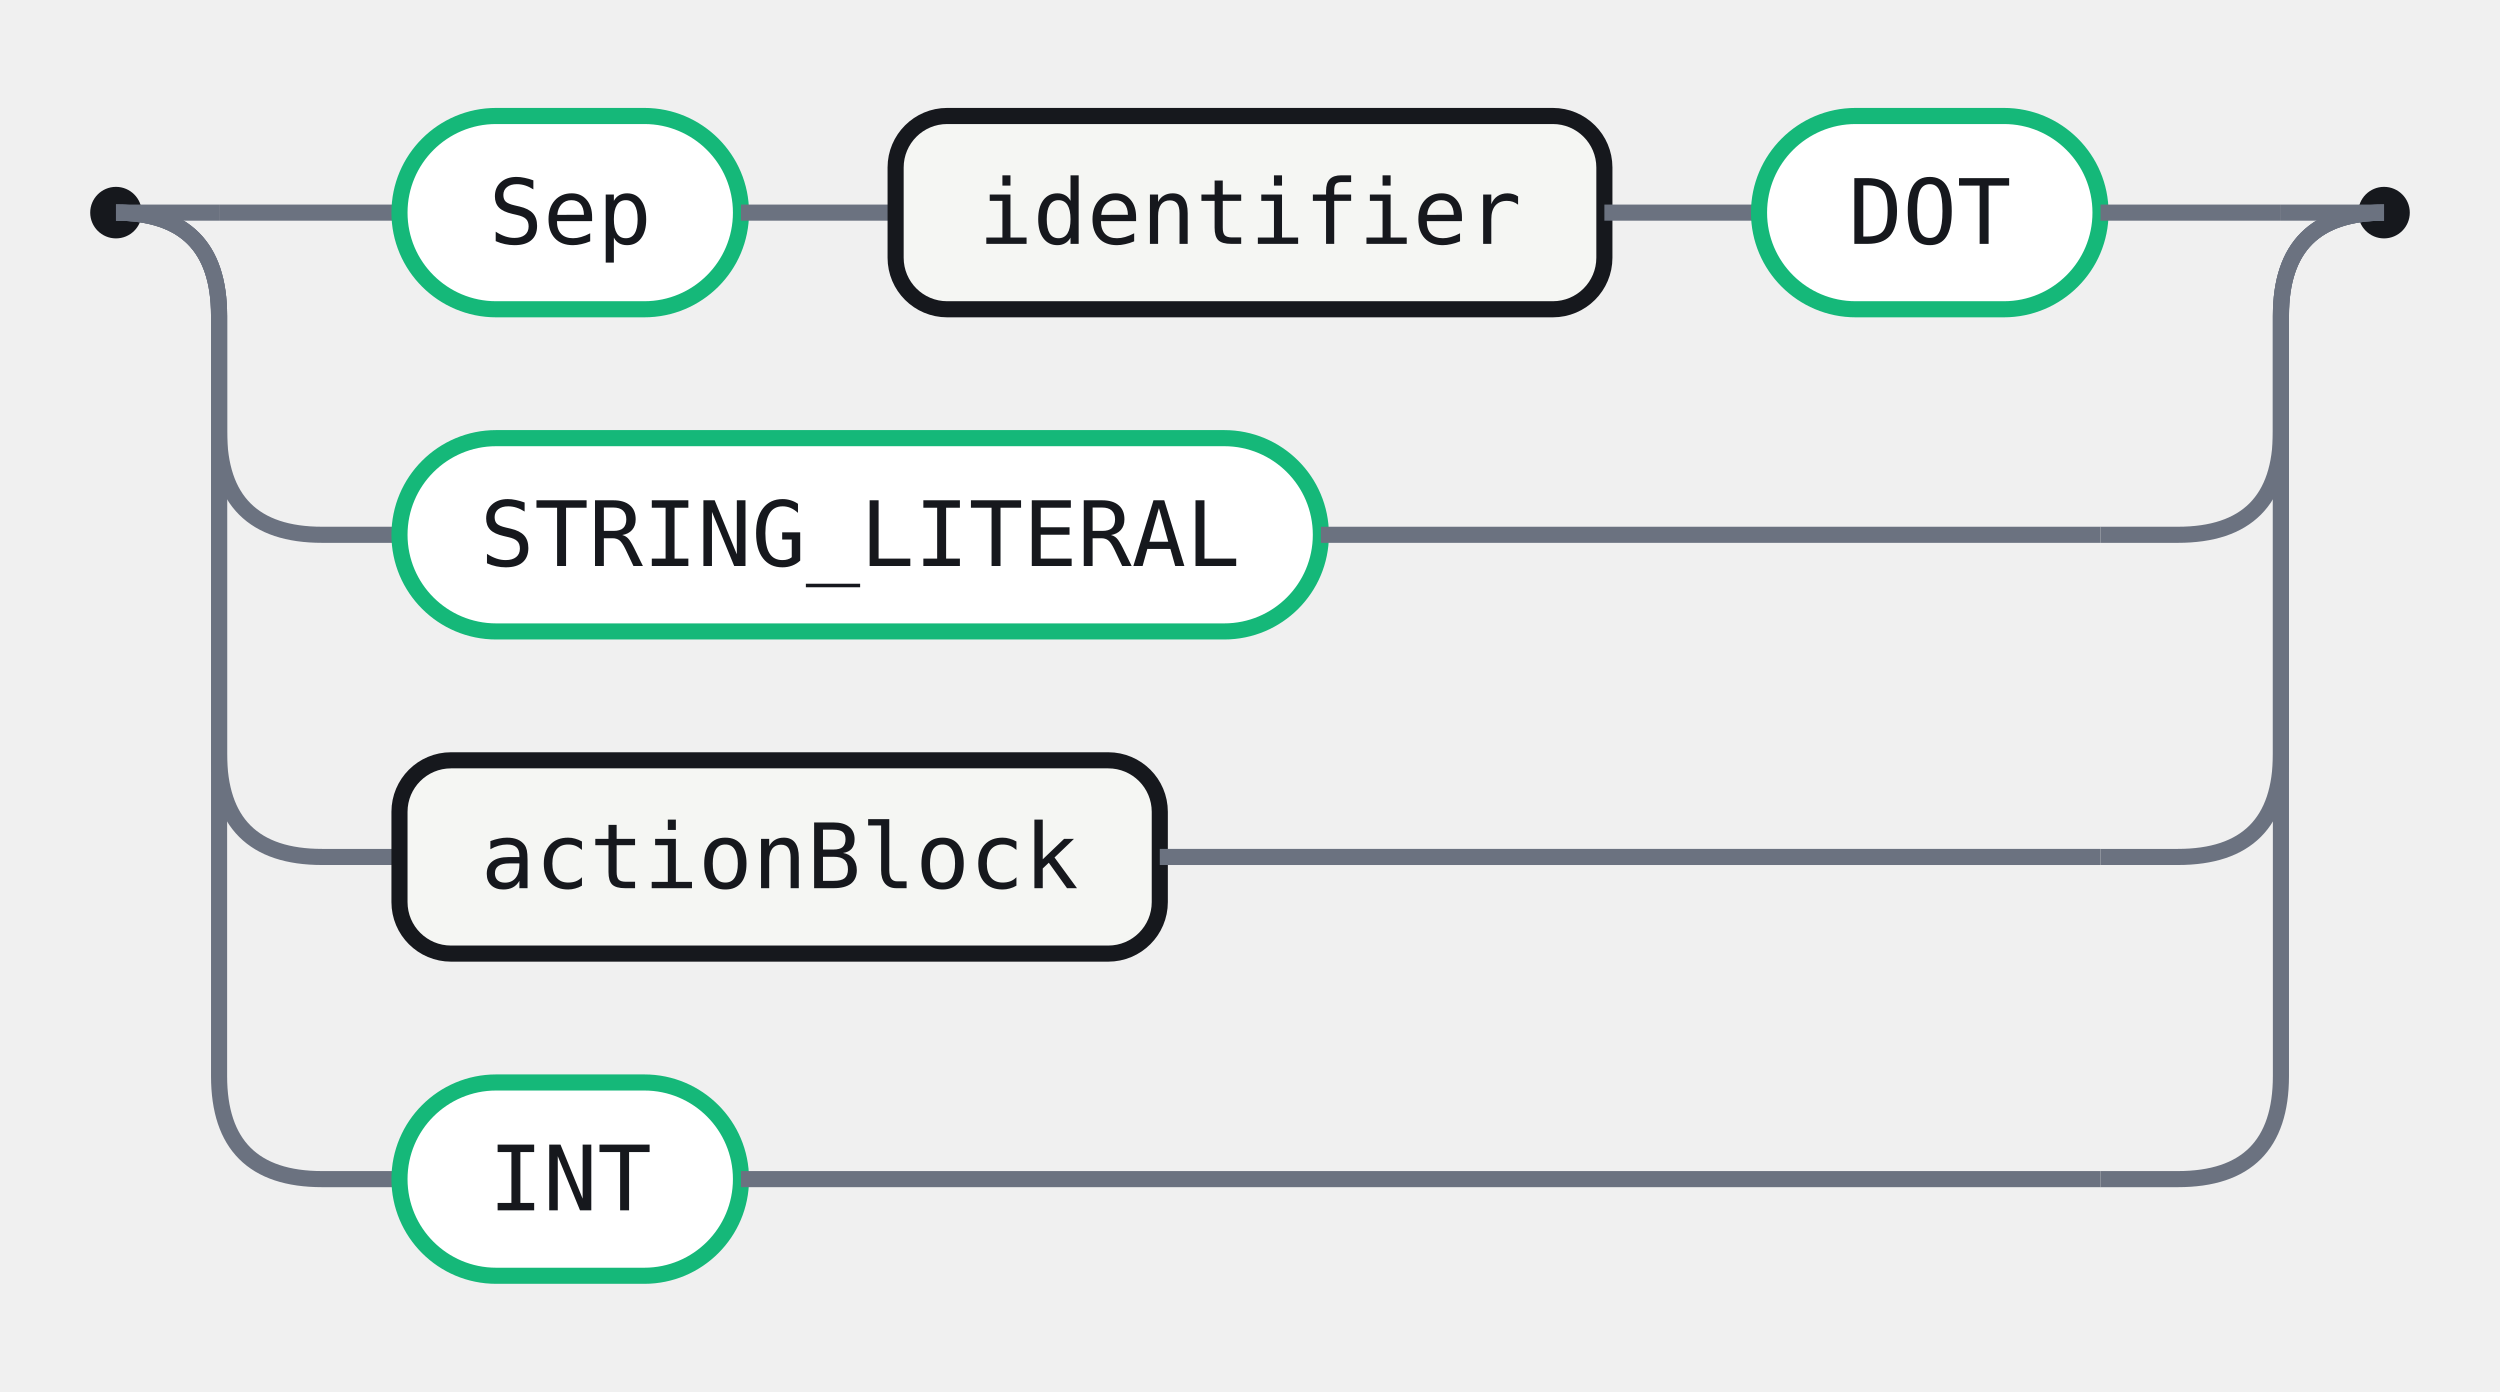
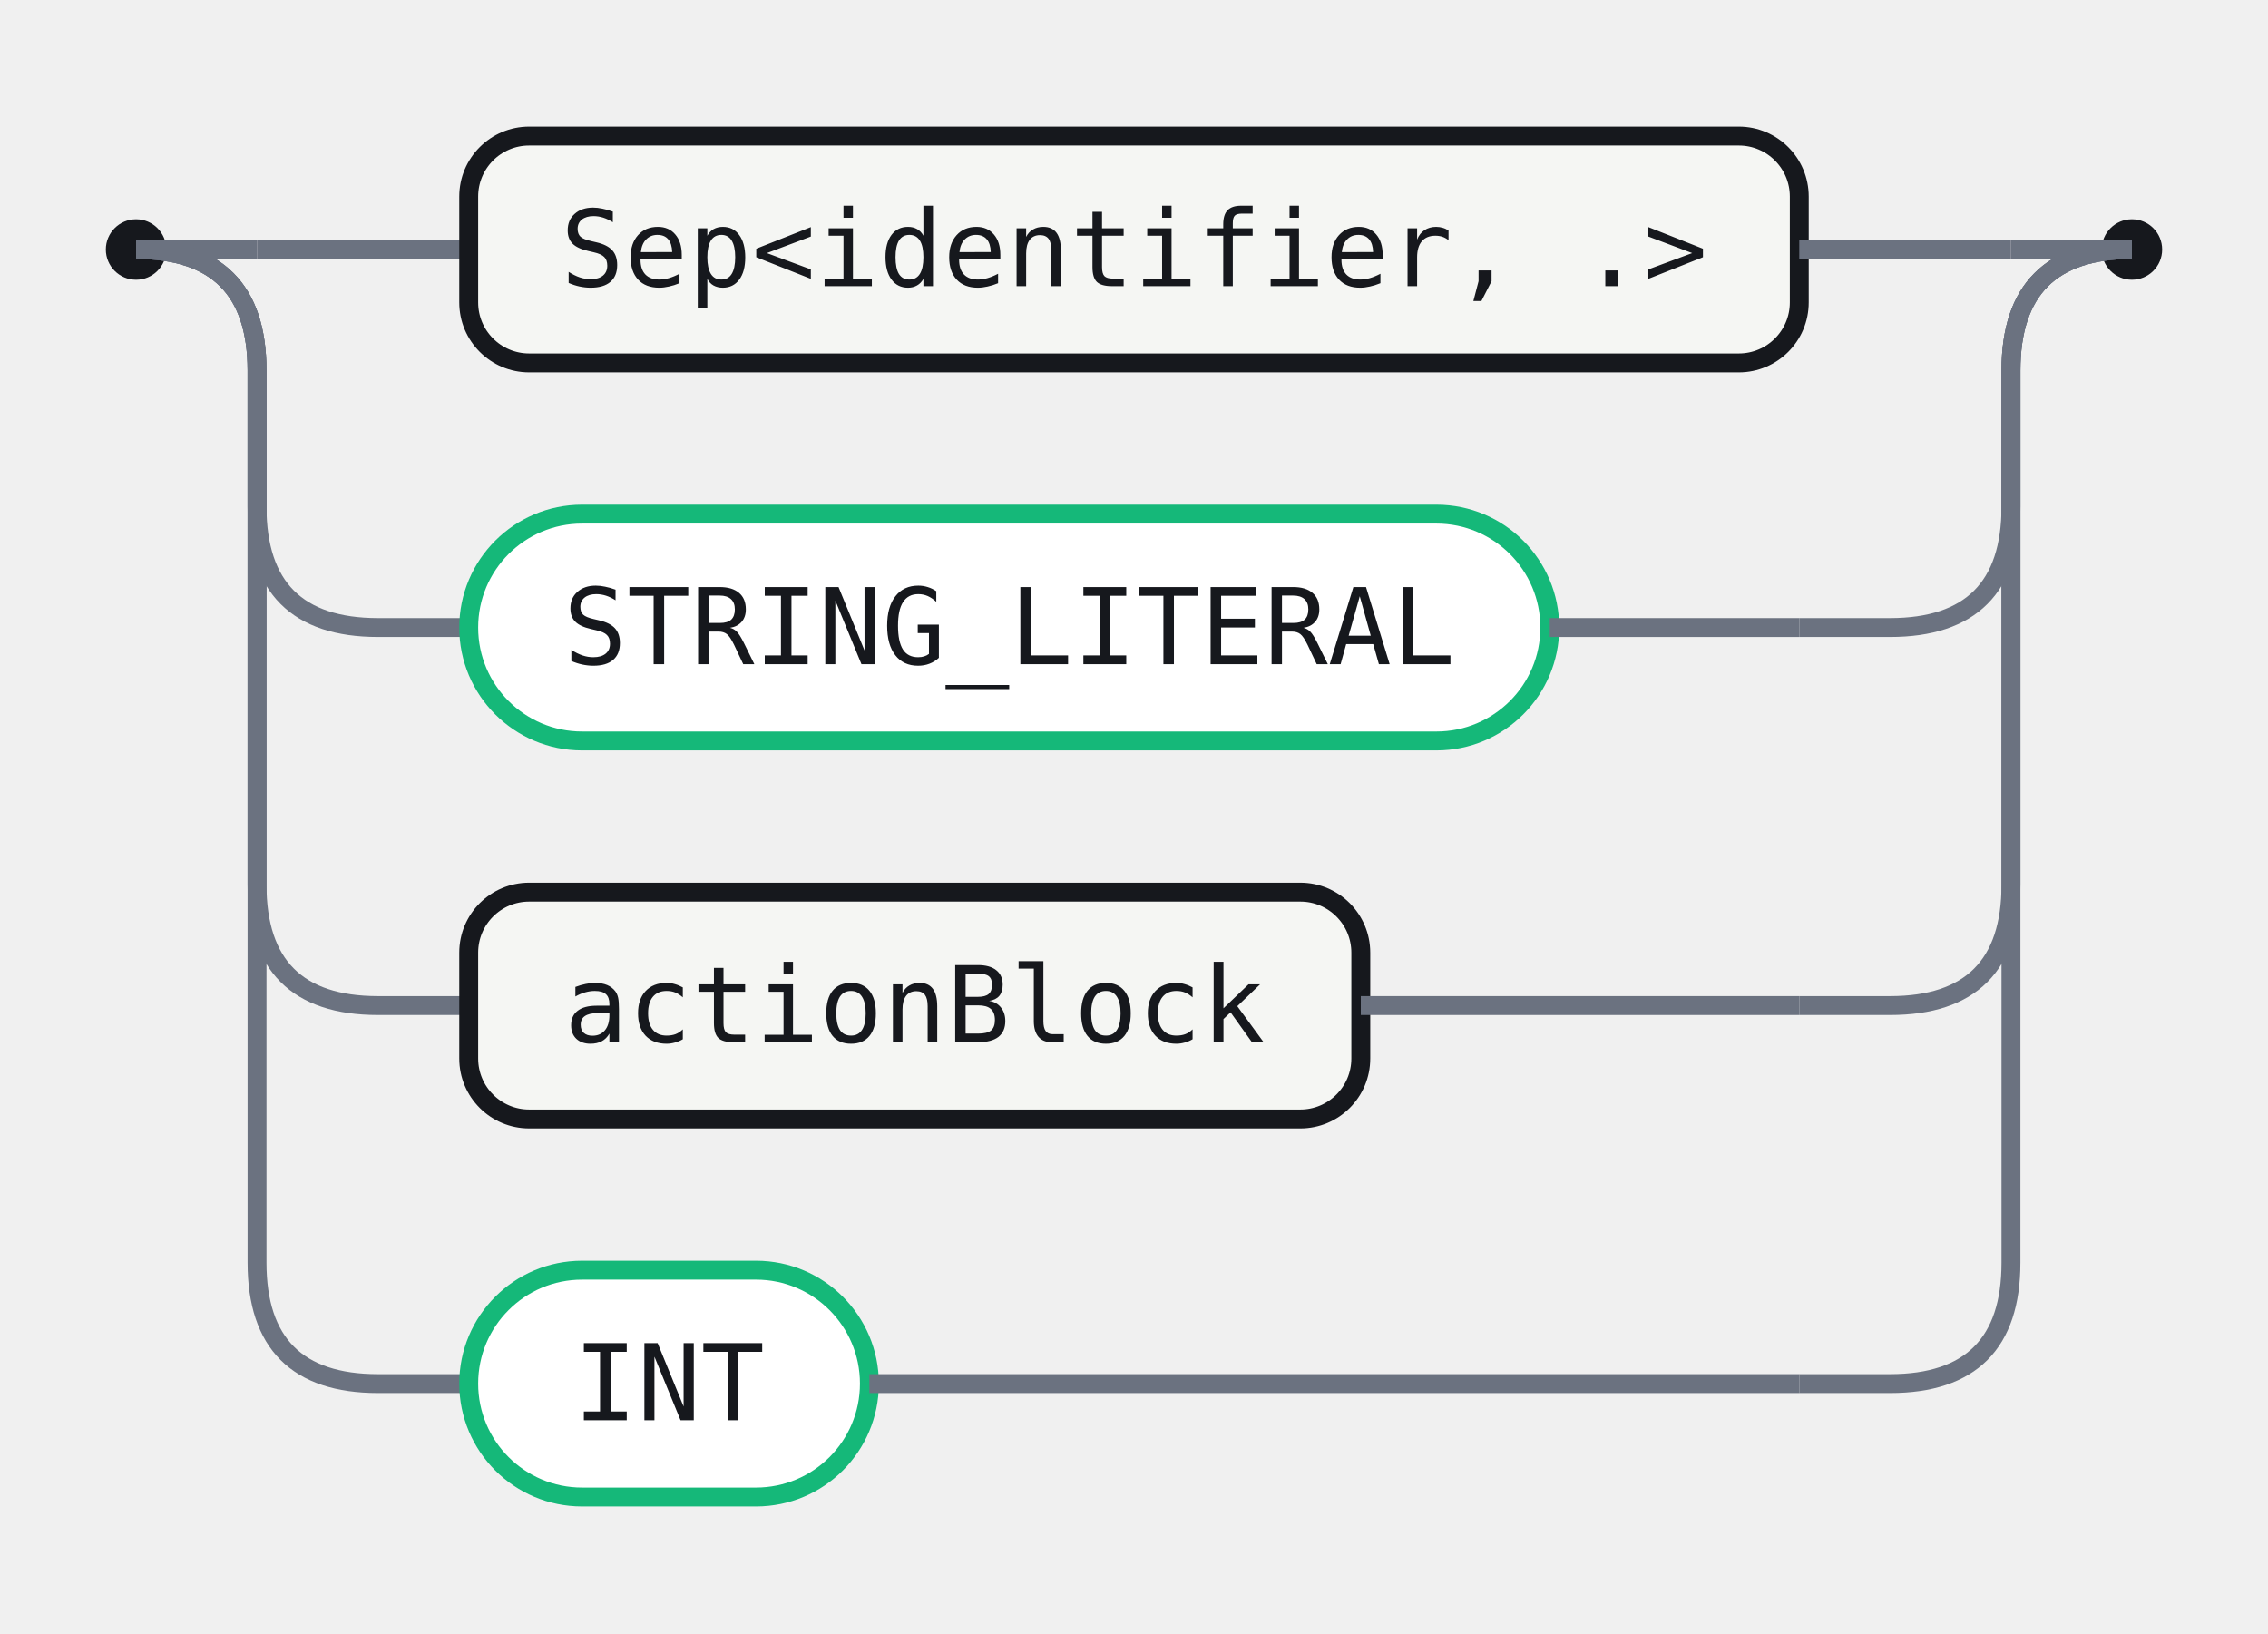
- <svg xmlns="http://www.w3.org/2000/svg" width="388" height="216" viewBox="0 0 388 216" role="img" aria-label="Railroad diagram for the optionValue rule">
+ <svg xmlns="http://www.w3.org/2000/svg" width="300" height="216" viewBox="0 0 300 216" role="img" aria-label="Railroad diagram for the optionValue rule">
  <style>.rr-track{fill:none;stroke:#6B7280;stroke-width:2.5}.rr-term{fill:#fff;stroke:#15B879;stroke-width:2.5}.rr-nonterm{fill:#F5F6F3;stroke:#16181D;stroke-width:2.5}.rr-text{fill:#16181D;font:14px 'Fira Code',ui-monospace,SFMono-Regular,Menlo,Consolas,monospace;font-feature-settings:"liga" 1,"calt" 1;}.rr-action-text{fill:#6B7280;font:14px 'Fira Code',ui-monospace,SFMono-Regular,Menlo,Consolas,monospace;font-style:italic;font-feature-settings:"liga" 1,"calt" 1;}.rr-cap{fill:#16181D}</style>
  <circle class="rr-cap" cx="18" cy="33" r="4" />
-   <circle class="rr-cap" cx="370" cy="33" r="4" />
+   <circle class="rr-cap" cx="282" cy="33" r="4" />
  <path class="rr-track" d="M18 33 H34" />
-   <path class="rr-track" d="M354 33 H370" />
+   <path class="rr-track" d="M266 33 H282" />
  <path class="rr-track" d="M34 33 H62" />
-   <g class="rr-node rr-node-term" data-rr-kind="terminal" data-rr-label="Sep">
-     <rect class="rr-term" x="62" y="18" width="53" height="30" rx="15" />
-     <text class="rr-text" x="88.5" y="33" text-anchor="middle" dominant-baseline="central">Sep</text>
+   <g class="rr-node rr-node-nonterm" data-rr-kind="nonterminal" data-rr-label="Sep&lt;identifier, .&gt;">
+     <rect class="rr-nonterm" x="62" y="18" width="176" height="30" rx="8" />
+     <text class="rr-text" x="150" y="33" text-anchor="middle" dominant-baseline="central">Sep&lt;identifier, .&gt;</text>
  </g>
-   <path class="rr-track" d="M115 33 H139" />
-   <g class="rr-node rr-node-nonterm" data-rr-kind="nonterminal" data-rr-label="identifier">
-     <rect class="rr-nonterm" x="139" y="18" width="110" height="30" rx="8" />
-     <text class="rr-text" x="194" y="33" text-anchor="middle" dominant-baseline="central">identifier</text>
-   </g>
-   <path class="rr-track" d="M249 33 H273" />
-   <g class="rr-node rr-node-term" data-rr-kind="terminal" data-rr-label="DOT">
-     <rect class="rr-term" x="273" y="18" width="53" height="30" rx="15" />
-     <text class="rr-text" x="299.5" y="33" text-anchor="middle" dominant-baseline="central">DOT</text>
-   </g>
-   <path class="rr-track" d="M326 33 H354" />
+   <path class="rr-track" d="M238 33 H266" />
  <path class="rr-track" d="M18 33 Q34 33 34 49 V67 Q34 83 50 83 H62" />
  <g class="rr-node rr-node-term" data-rr-kind="terminal" data-rr-label="STRING_LITERAL">
    <rect class="rr-term" x="62" y="68" width="143" height="30" rx="15" />
    <text class="rr-text" x="133.5" y="83" text-anchor="middle" dominant-baseline="central">STRING_LITERAL</text>
  </g>
-   <path class="rr-track" d="M205 83 H326" />
-   <path class="rr-track" d="M326 83 H338 Q354 83 354 67 V49 Q354 33 370 33" />
+   <path class="rr-track" d="M205 83 H238" />
+   <path class="rr-track" d="M238 83 H250 Q266 83 266 67 V49 Q266 33 282 33" />
  <path class="rr-track" d="M18 33 Q34 33 34 49 V117 Q34 133 50 133 H62" />
  <g class="rr-node rr-node-nonterm" data-rr-kind="nonterminal" data-rr-label="actionBlock">
    <rect class="rr-nonterm" x="62" y="118" width="118" height="30" rx="8" />
    <text class="rr-text" x="121" y="133" text-anchor="middle" dominant-baseline="central">actionBlock</text>
  </g>
-   <path class="rr-track" d="M180 133 H326" />
-   <path class="rr-track" d="M326 133 H338 Q354 133 354 117 V49 Q354 33 370 33" />
+   <path class="rr-track" d="M180 133 H238" />
+   <path class="rr-track" d="M238 133 H250 Q266 133 266 117 V49 Q266 33 282 33" />
  <path class="rr-track" d="M18 33 Q34 33 34 49 V167 Q34 183 50 183 H62" />
  <g class="rr-node rr-node-term" data-rr-kind="terminal" data-rr-label="INT">
    <rect class="rr-term" x="62" y="168" width="53" height="30" rx="15" />
    <text class="rr-text" x="88.5" y="183" text-anchor="middle" dominant-baseline="central">INT</text>
  </g>
-   <path class="rr-track" d="M115 183 H326" />
-   <path class="rr-track" d="M326 183 H338 Q354 183 354 167 V49 Q354 33 370 33" />
+   <path class="rr-track" d="M115 183 H238" />
+   <path class="rr-track" d="M238 183 H250 Q266 183 266 167 V49 Q266 33 282 33" />
</svg>
